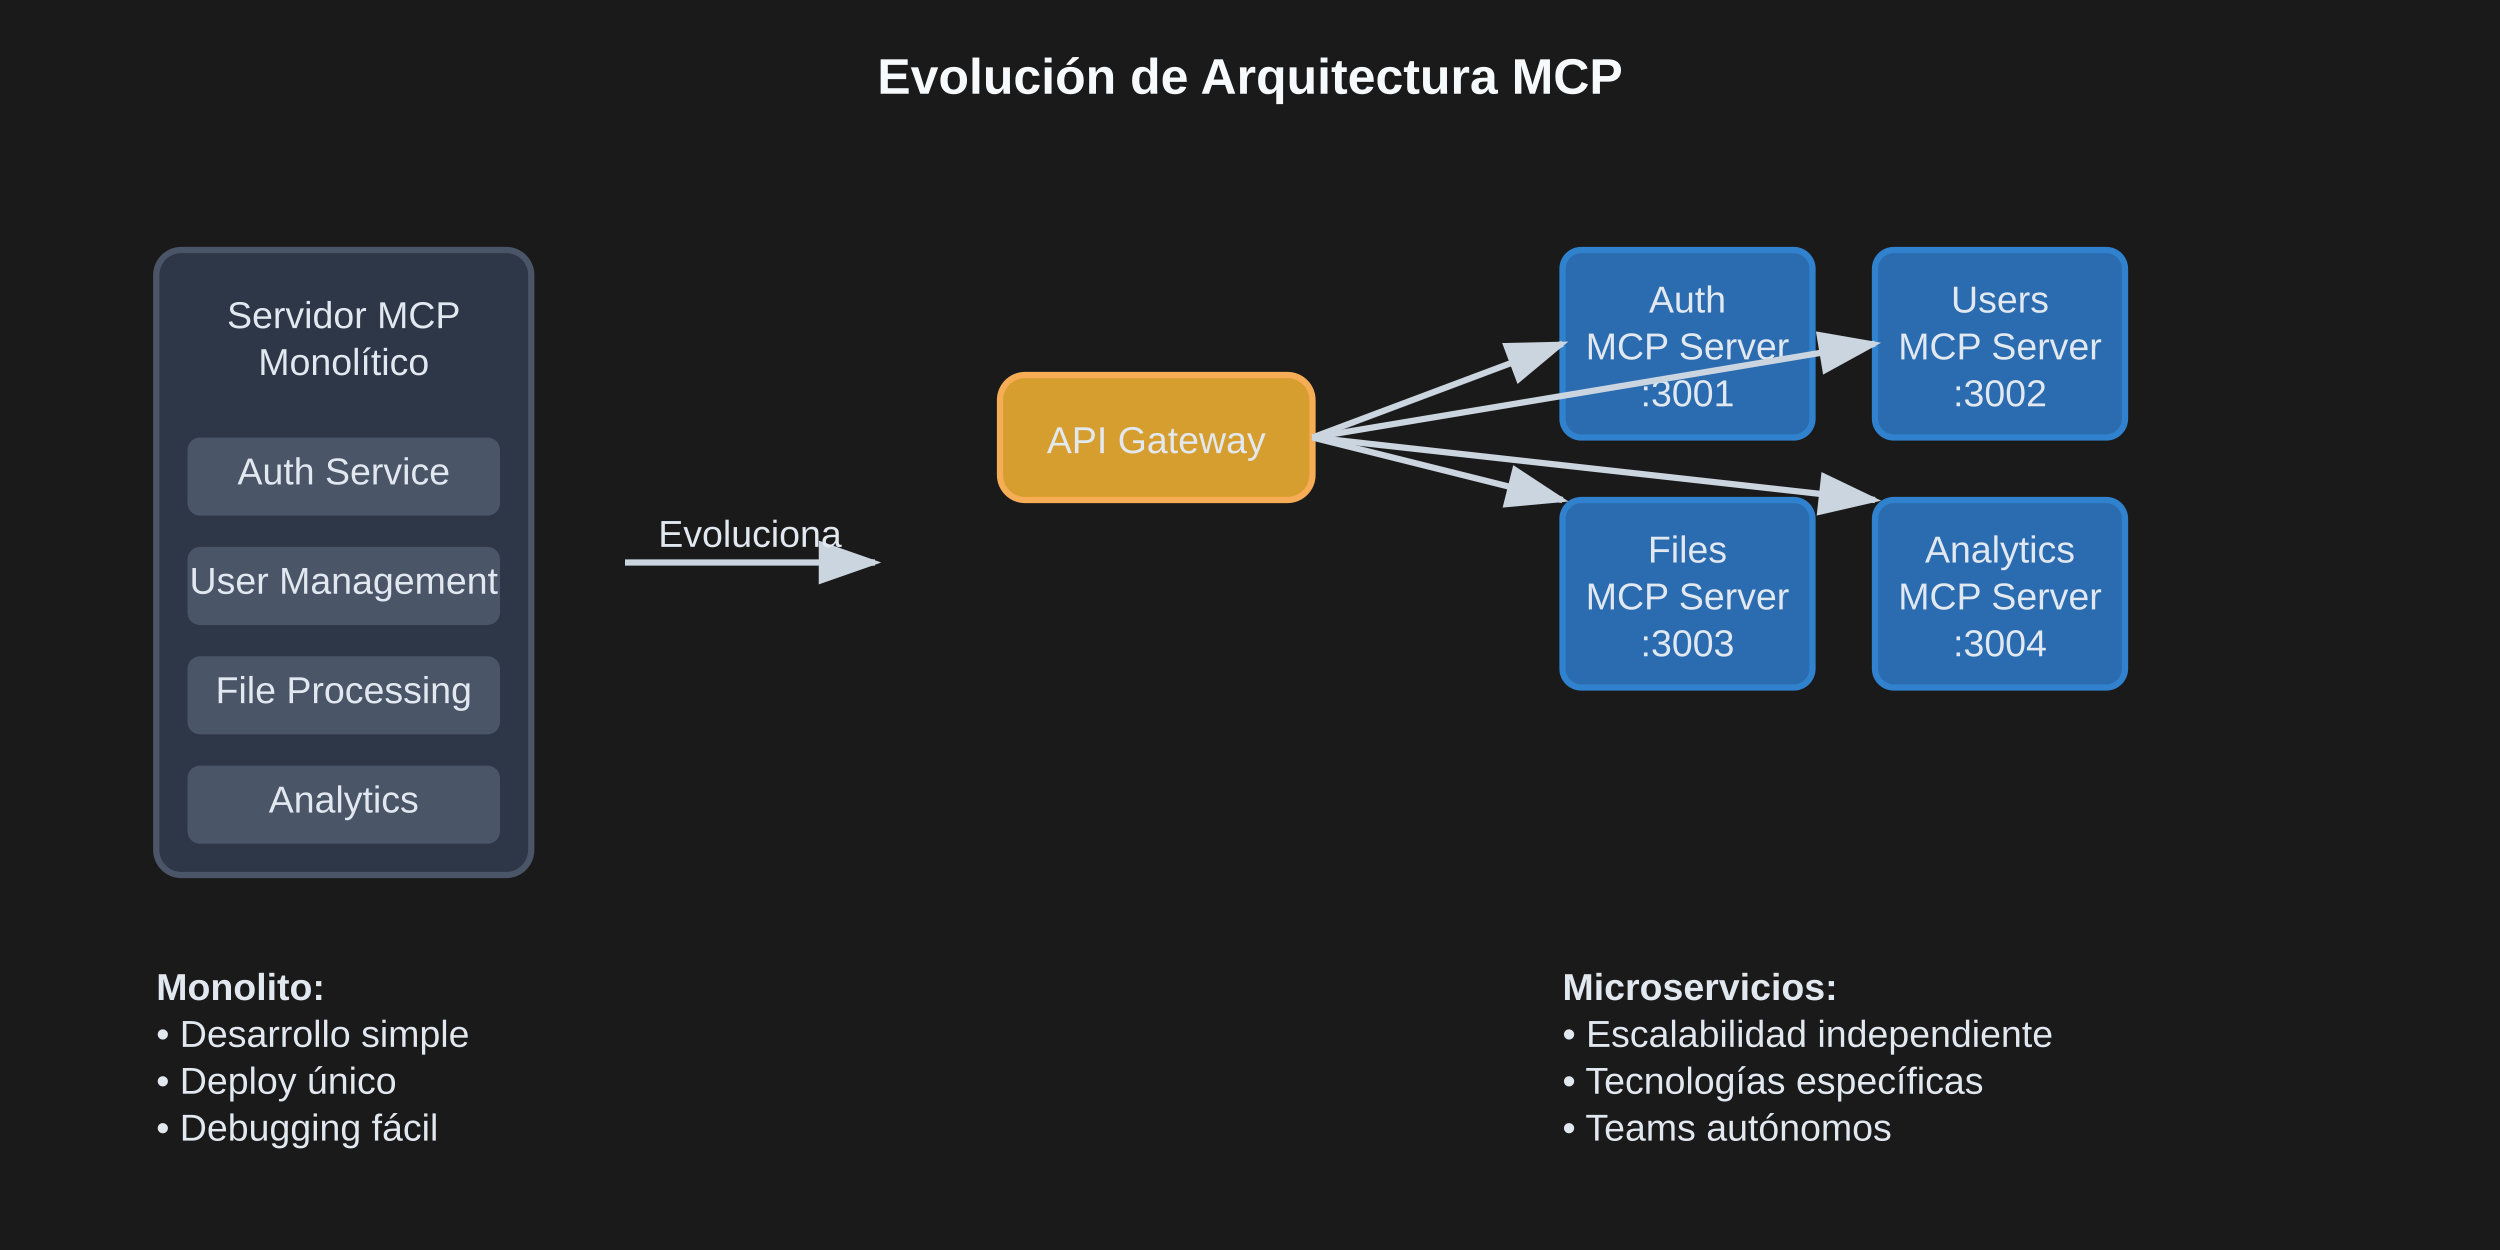
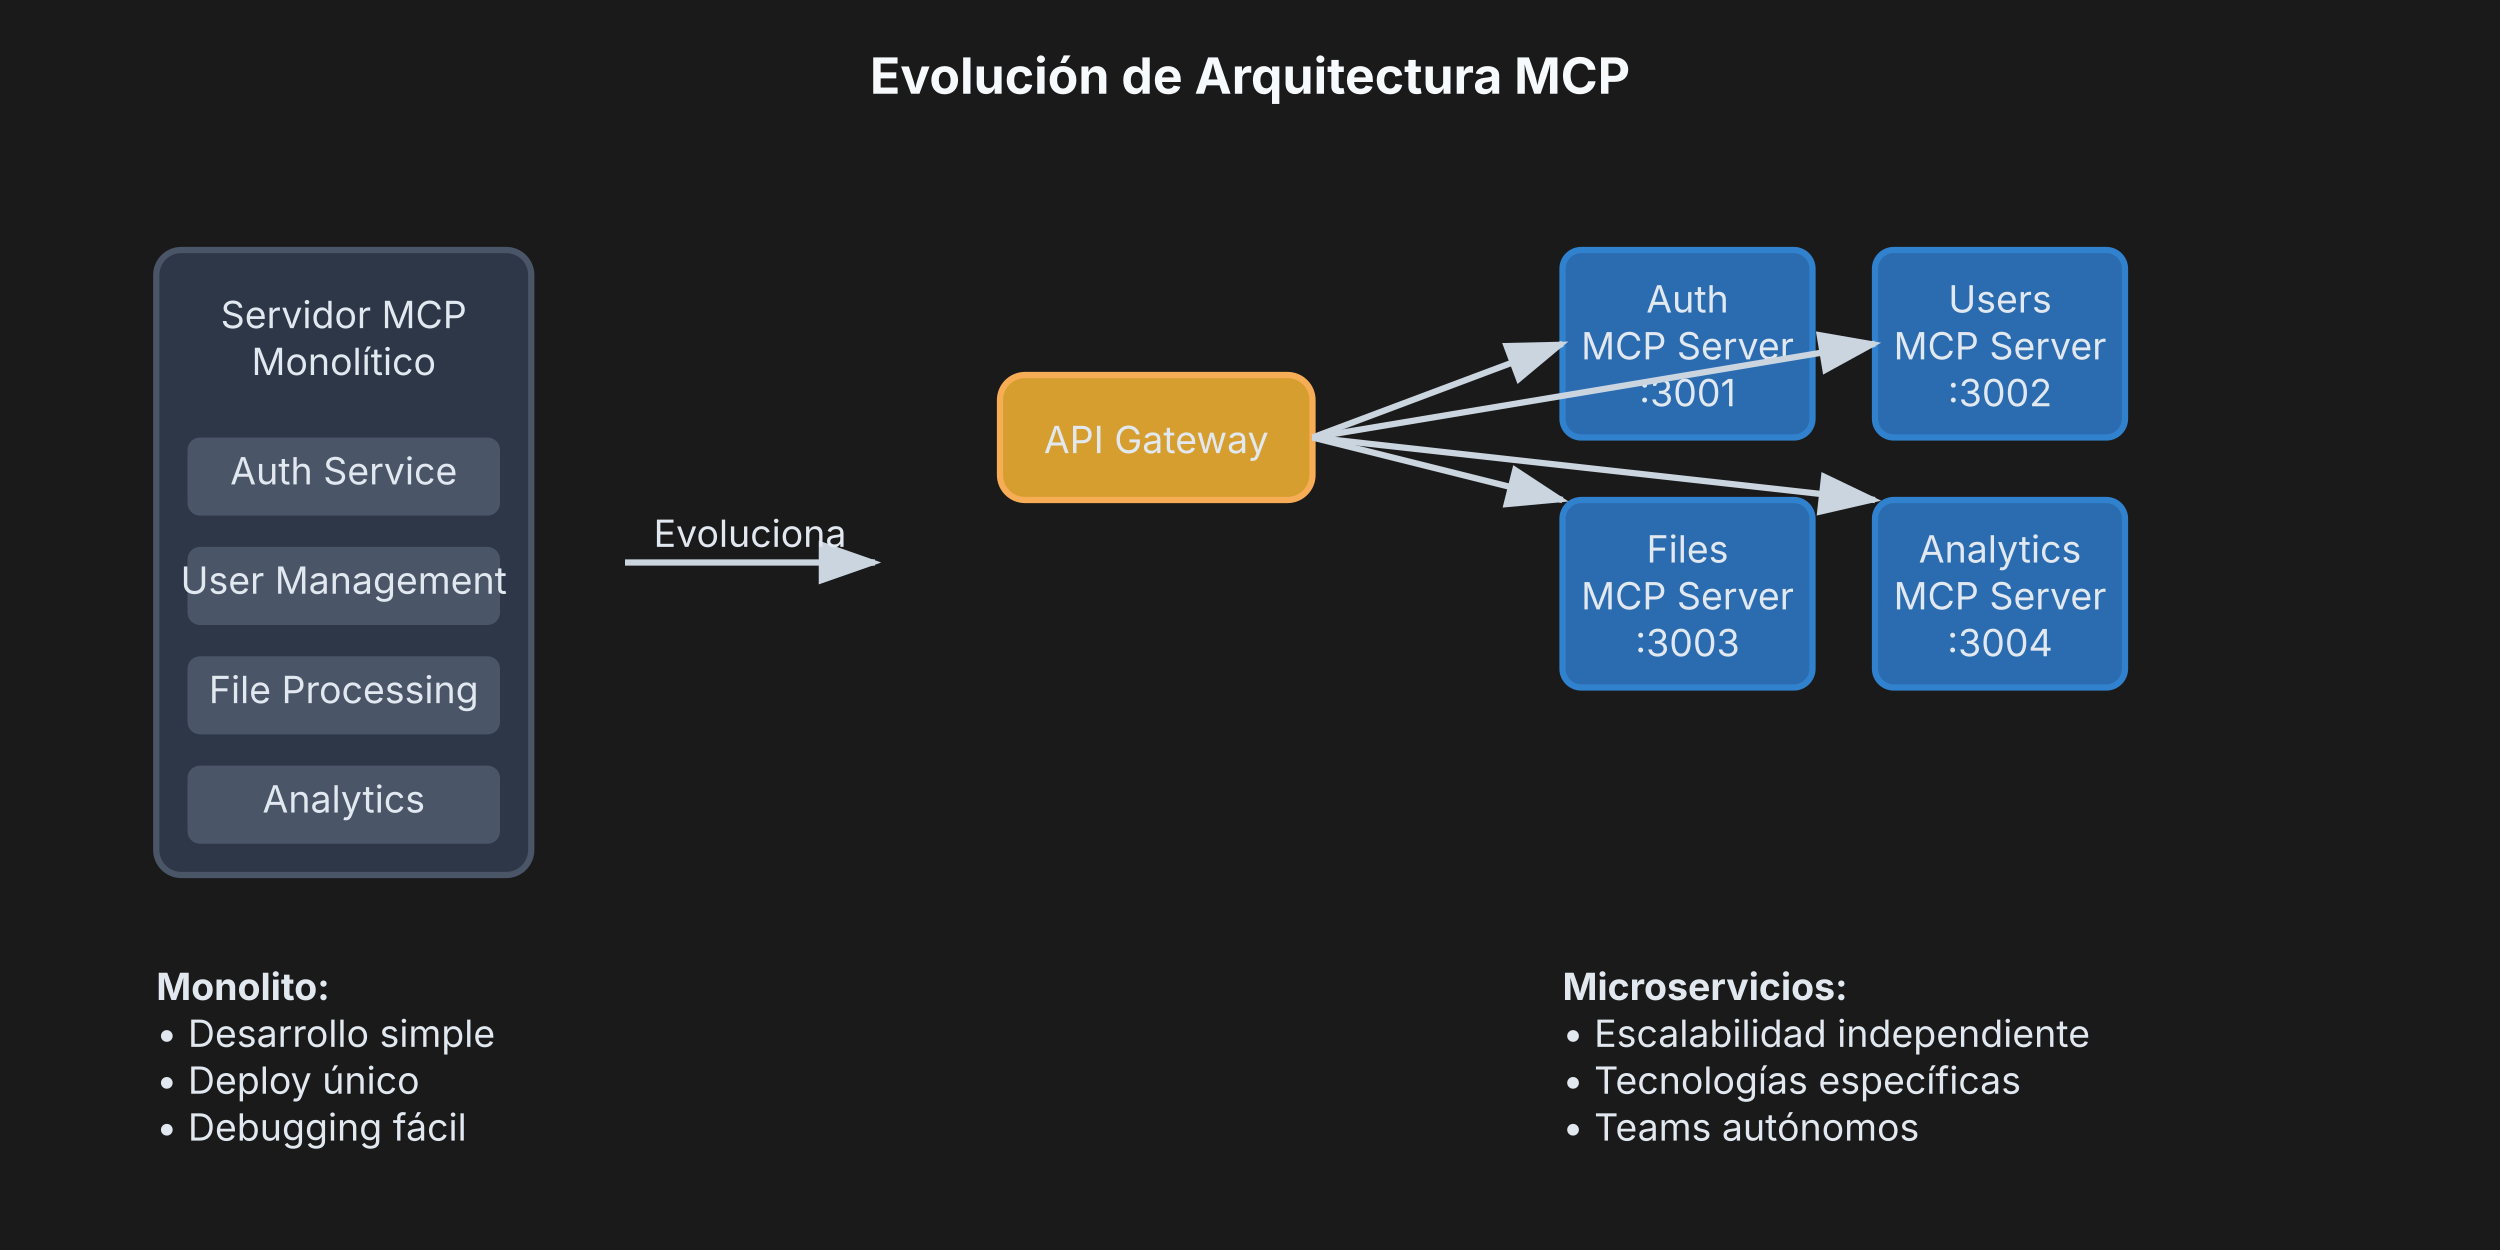
<svg xmlns="http://www.w3.org/2000/svg" viewBox="0 0 800 400">
  <defs>
    <style>
      .bg { fill: #1a1a1a; }
      .monolith { fill: #2d3748; stroke: #4a5568; stroke-width: 2; }
      .microservice { fill: #2b6cb0; stroke: #3182ce; stroke-width: 2; }
      .api-gateway { fill: #d69e2e; stroke: #f6ad55; stroke-width: 2; }
-       .text { fill: #e2e8f0; font-family: Arial, sans-serif; font-size: 12px; }
-       .title { fill: #f7fafc; font-family: Arial, sans-serif; font-size: 16px; font-weight: bold; }
+       .text { fill: #e2e8f0; font-family: Inter, system-ui, sans-serif; font-size: 12px; }
+       .title { fill: #f7fafc; font-family: Inter, system-ui, sans-serif; font-size: 16px; font-weight: bold; }
      .arrow { stroke: #cbd5e0; stroke-width: 2; fill: none; marker-end: url(#arrowhead); }
    </style>
    <marker id="arrowhead" markerWidth="10" markerHeight="7" refX="9" refY="3.5" orient="auto">
      <polygon points="0 0, 10 3.5, 0 7" fill="#cbd5e0" />
    </marker>
  </defs>
  <rect width="800" height="400" class="bg" />
  <text x="400" y="30" text-anchor="middle" class="title">Evolución de Arquitectura MCP</text>
  <g transform="translate(50, 80)">
    <rect x="0" y="0" width="120" height="200" class="monolith" rx="8" />
    <text x="60" y="25" text-anchor="middle" class="text">Servidor MCP</text>
    <text x="60" y="40" text-anchor="middle" class="text">Monolítico</text>
    <rect x="10" y="60" width="100" height="25" fill="#4a5568" rx="4" />
    <text x="60" y="75" text-anchor="middle" class="text" font-size="10">Auth Service</text>
    <rect x="10" y="95" width="100" height="25" fill="#4a5568" rx="4" />
    <text x="60" y="110" text-anchor="middle" class="text" font-size="10">User Management</text>
    <rect x="10" y="130" width="100" height="25" fill="#4a5568" rx="4" />
    <text x="60" y="145" text-anchor="middle" class="text" font-size="10">File Processing</text>
    <rect x="10" y="165" width="100" height="25" fill="#4a5568" rx="4" />
    <text x="60" y="180" text-anchor="middle" class="text" font-size="10">Analytics</text>
  </g>
  <line x1="200" y1="180" x2="280" y2="180" class="arrow" />
  <text x="240" y="175" text-anchor="middle" class="text" font-size="10">Evoluciona</text>
  <g transform="translate(320, 120)">
    <rect x="0" y="0" width="100" height="40" class="api-gateway" rx="8" />
    <text x="50" y="25" text-anchor="middle" class="text">API Gateway</text>
  </g>
  <g transform="translate(500, 80)">
    <rect x="0" y="0" width="80" height="60" class="microservice" rx="6" />
    <text x="40" y="20" text-anchor="middle" class="text" font-size="10">Auth</text>
    <text x="40" y="35" text-anchor="middle" class="text" font-size="10">MCP Server</text>
    <text x="40" y="50" text-anchor="middle" class="text" font-size="8">:3001</text>
    <rect x="100" y="0" width="80" height="60" class="microservice" rx="6" />
    <text x="140" y="20" text-anchor="middle" class="text" font-size="10">Users</text>
    <text x="140" y="35" text-anchor="middle" class="text" font-size="10">MCP Server</text>
    <text x="140" y="50" text-anchor="middle" class="text" font-size="8">:3002</text>
    <rect x="0" y="80" width="80" height="60" class="microservice" rx="6" />
    <text x="40" y="100" text-anchor="middle" class="text" font-size="10">Files</text>
    <text x="40" y="115" text-anchor="middle" class="text" font-size="10">MCP Server</text>
    <text x="40" y="130" text-anchor="middle" class="text" font-size="8">:3003</text>
    <rect x="100" y="80" width="80" height="60" class="microservice" rx="6" />
    <text x="140" y="100" text-anchor="middle" class="text" font-size="10">Analytics</text>
    <text x="140" y="115" text-anchor="middle" class="text" font-size="10">MCP Server</text>
    <text x="140" y="130" text-anchor="middle" class="text" font-size="8">:3004</text>
  </g>
  <line x1="420" y1="140" x2="500" y2="110" class="arrow" />
  <line x1="420" y1="140" x2="600" y2="110" class="arrow" />
  <line x1="420" y1="140" x2="500" y2="160" class="arrow" />
  <line x1="420" y1="140" x2="600" y2="160" class="arrow" />
  <g transform="translate(50, 320)">
    <text x="0" y="0" class="text" font-weight="bold">Monolito:</text>
    <text x="0" y="15" class="text" font-size="10">• Desarrollo simple</text>
    <text x="0" y="30" class="text" font-size="10">• Deploy único</text>
    <text x="0" y="45" class="text" font-size="10">• Debugging fácil</text>
  </g>
  <g transform="translate(500, 320)">
    <text x="0" y="0" class="text" font-weight="bold">Microservicios:</text>
    <text x="0" y="15" class="text" font-size="10">• Escalabilidad independiente</text>
    <text x="0" y="30" class="text" font-size="10">• Tecnologías específicas</text>
    <text x="0" y="45" class="text" font-size="10">• Teams autónomos</text>
  </g>
</svg>
